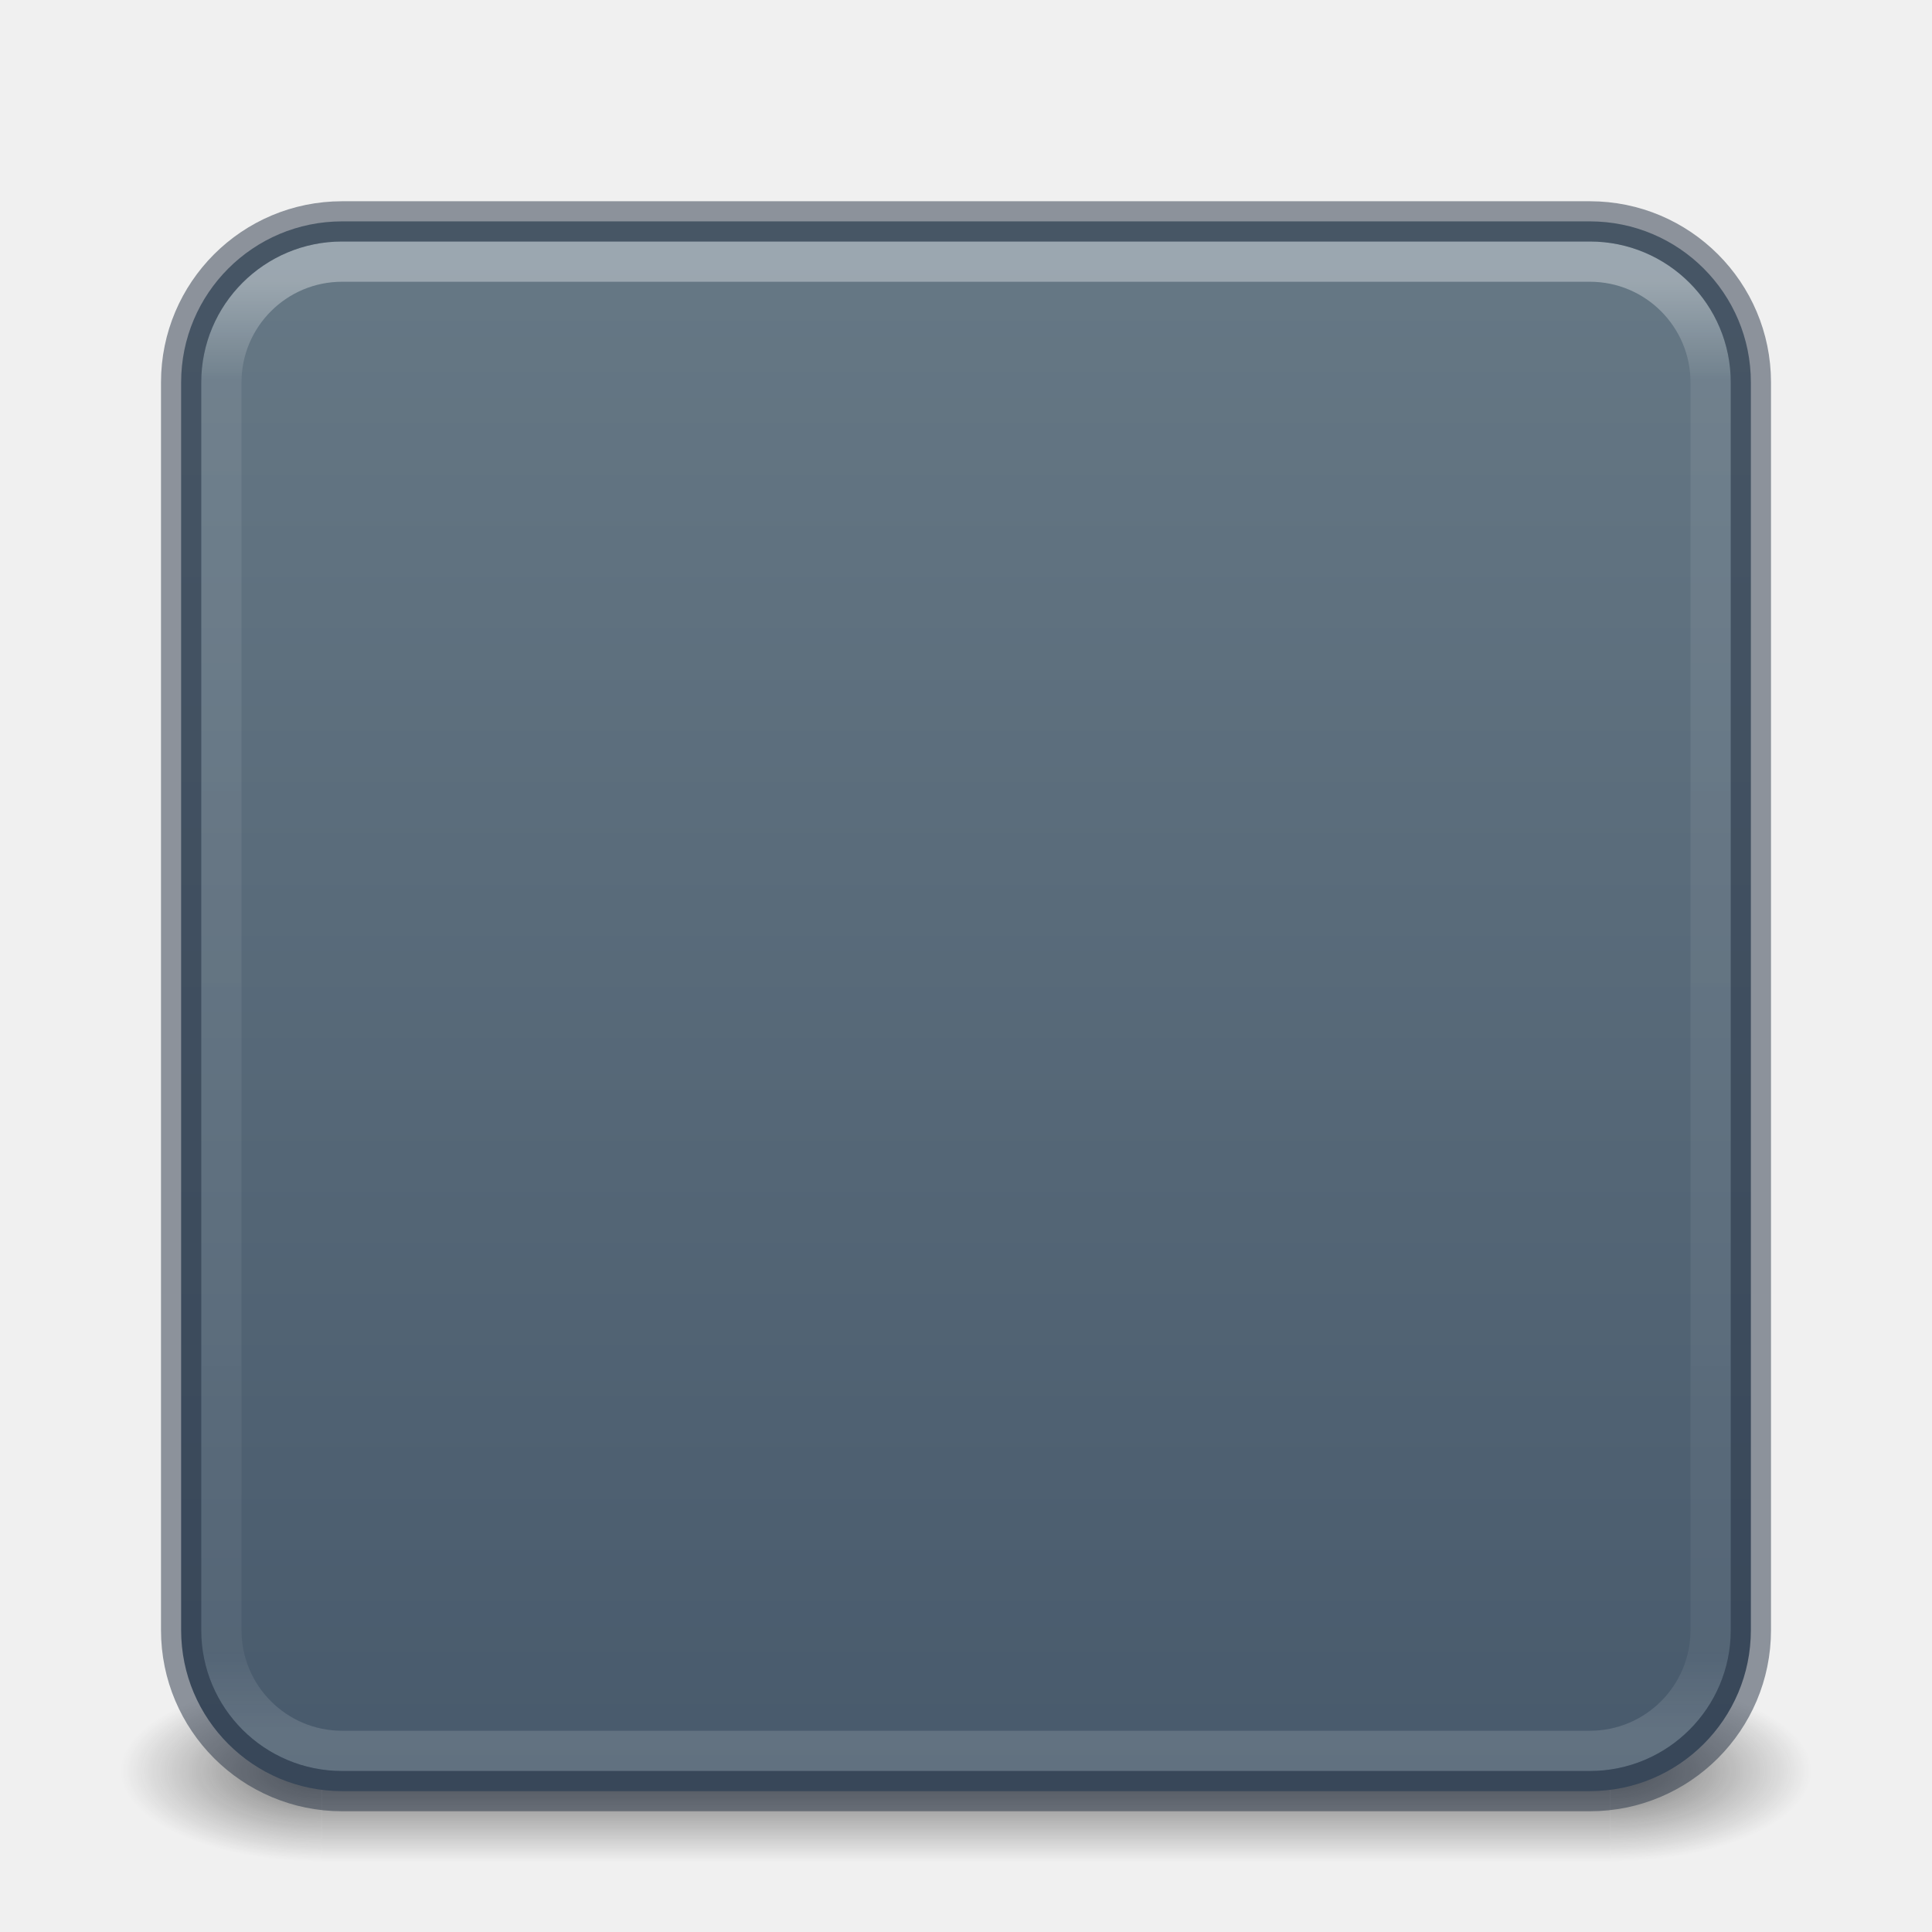
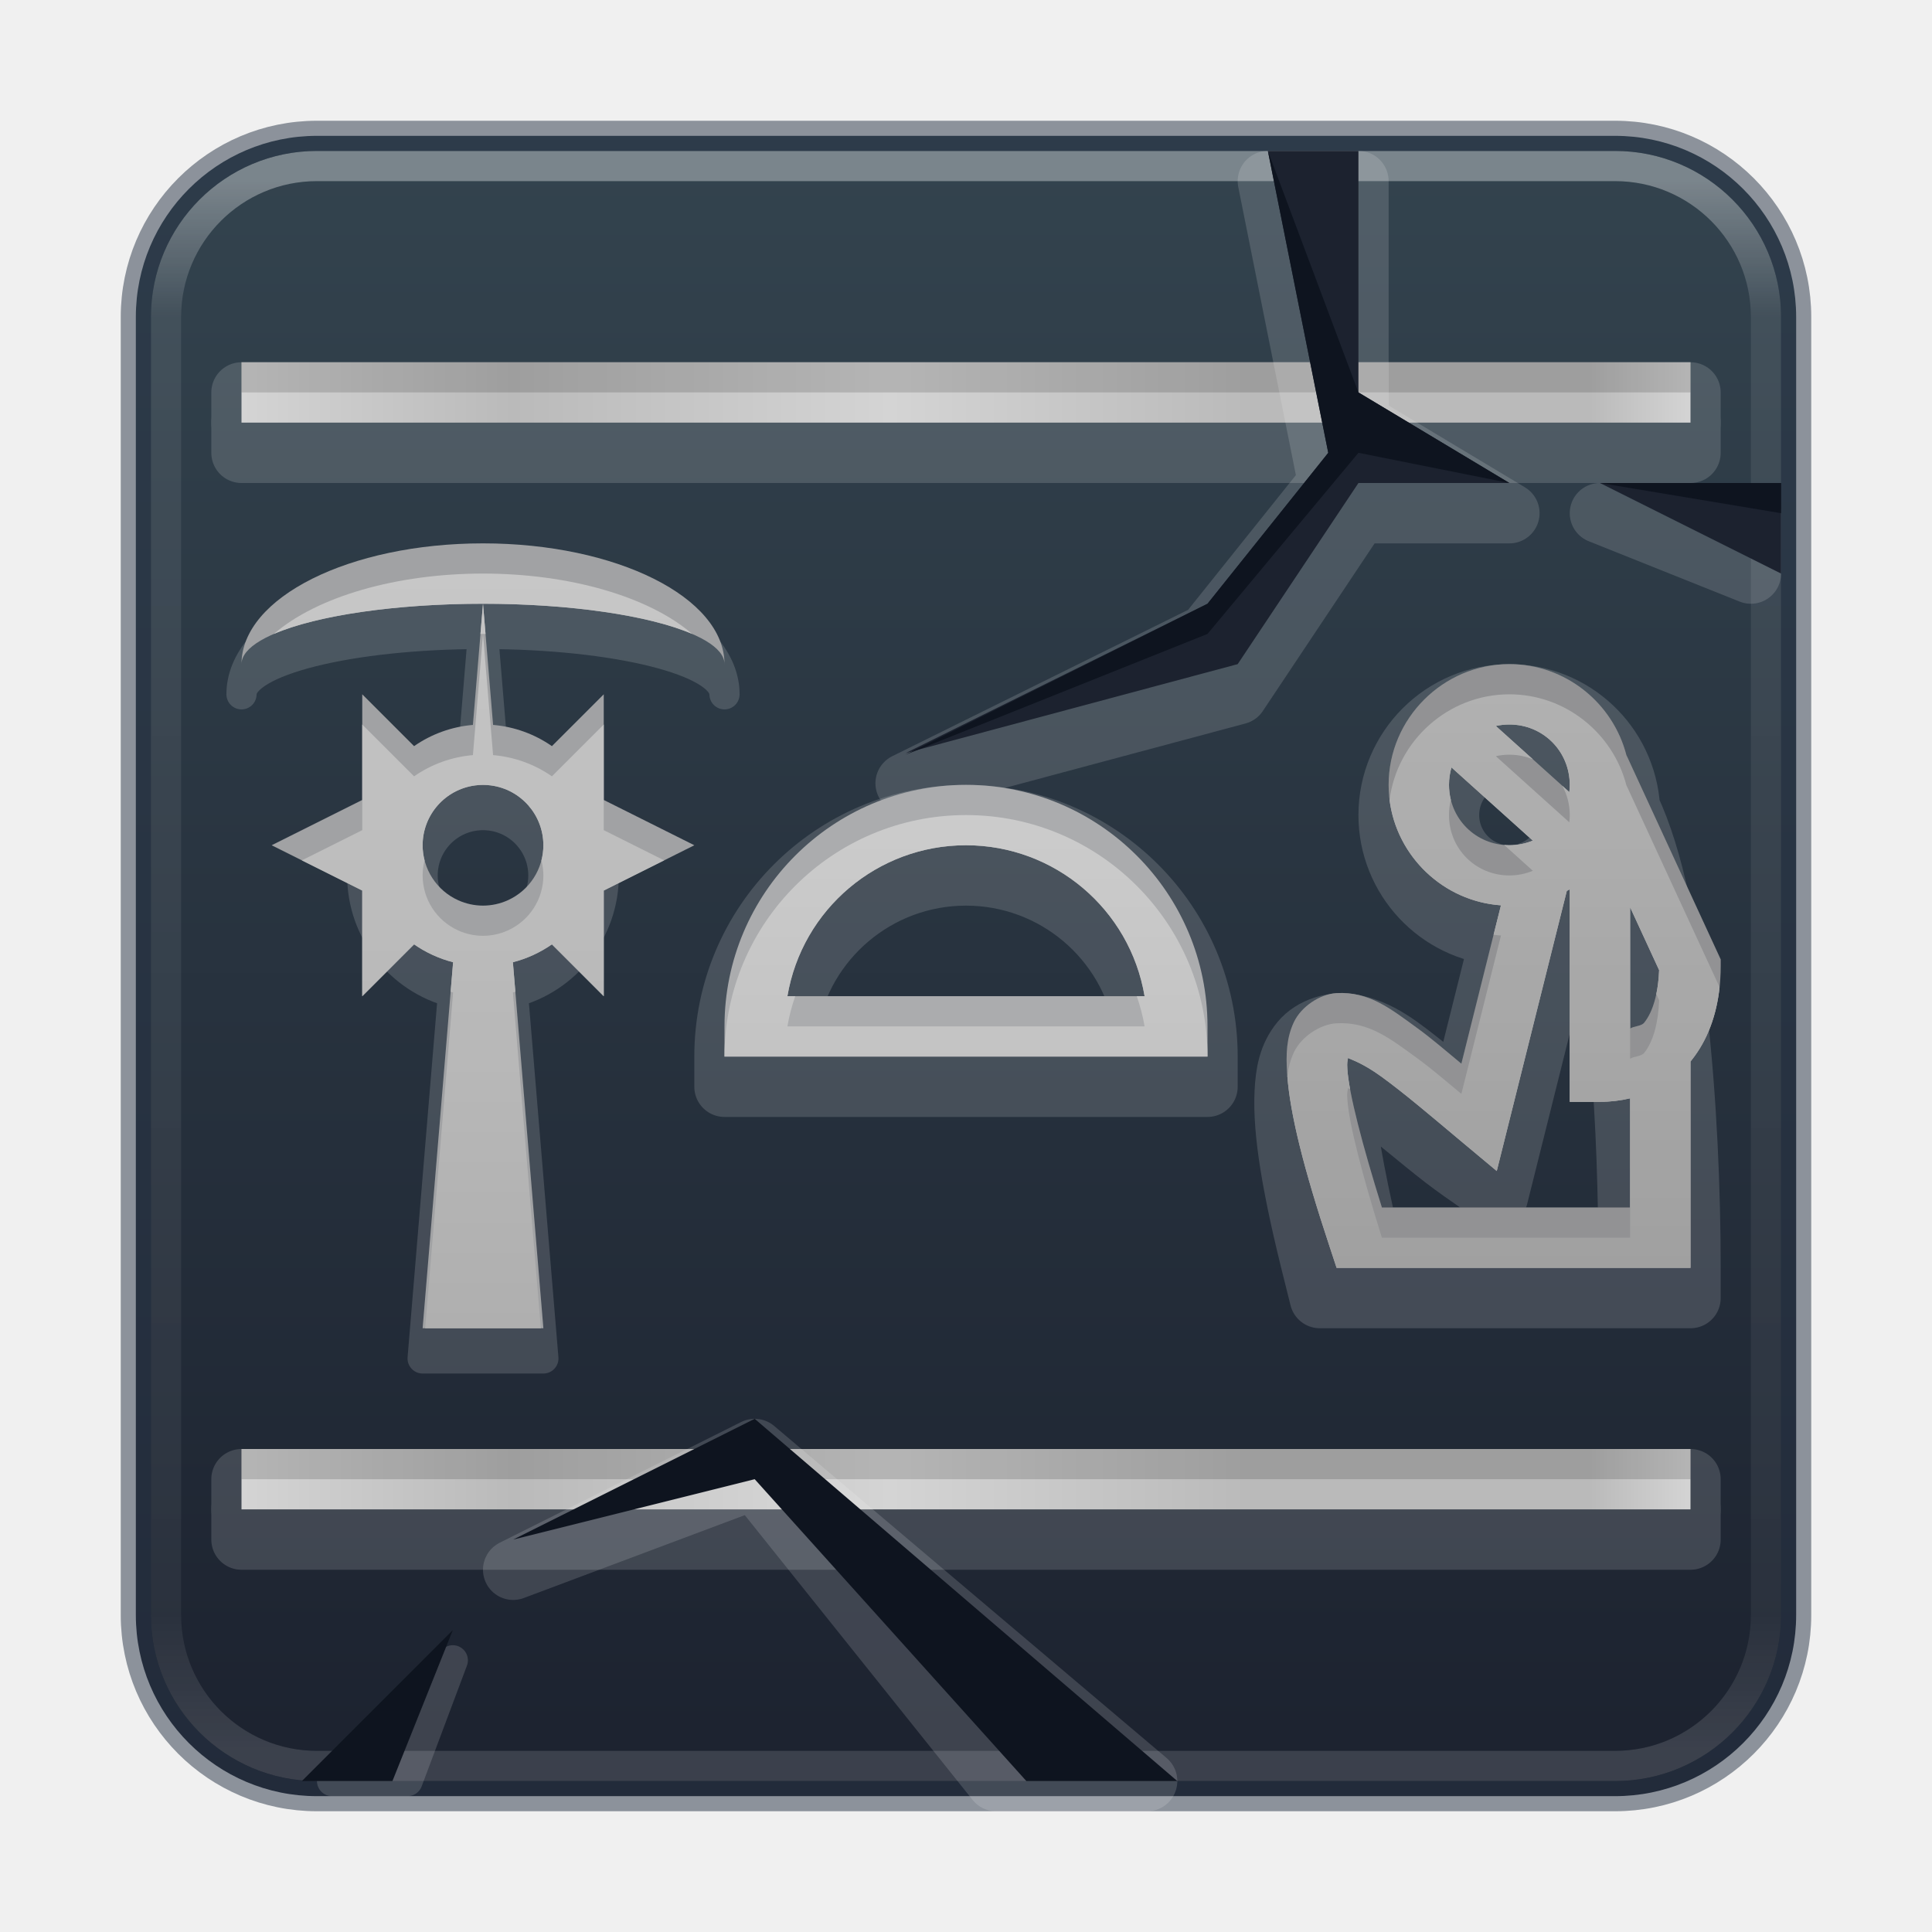
- <svg xmlns="http://www.w3.org/2000/svg" xmlns:xlink="http://www.w3.org/1999/xlink" version="1.1" width="48" height="48" id="svg6649">
-   <defs id="defs6651">
+ <svg xmlns="http://www.w3.org/2000/svg" xmlns:xlink="http://www.w3.org/1999/xlink" version="1.1" width="64" height="64" id="svg6333" xml:space="preserve">
+   <defs id="defs6335">
+     <linearGradient id="linearGradient23">
+       <stop style="stop-color:#d4d4d4;stop-opacity:1;" offset="0" id="stop22" />
+       <stop style="stop-color:#bababa;stop-opacity:1;" offset="0.187" id="stop24" />
+       <stop style="stop-color:#d4d4d4;stop-opacity:1;" offset="0.448" id="stop25" />
+       <stop style="stop-color:#bababa;stop-opacity:1;" offset="0.694" id="stop26" />
+       <stop style="stop-color:#bababa;stop-opacity:1;" offset="0.931" id="stop29" />
+       <stop style="stop-color:#d4d4d4;stop-opacity:1;" offset="1" id="stop23" />
+     </linearGradient>
+     <linearGradient id="linearGradient8">
+       <stop style="stop-color:#d4d4d4;stop-opacity:1;" offset="0" id="stop8" />
+       <stop style="stop-color:#bababa;stop-opacity:1;" offset="1" id="stop9" />
+     </linearGradient>
+     <linearGradient id="linearGradient28">
+       <stop id="stop27" offset="0" style="stop-color:#33434e;stop-opacity:1;" />
+       <stop id="stop28" offset="1" style="stop-color:#1c222f;stop-opacity:1;" />
+     </linearGradient>
+     <linearGradient id="linearGradient872">
+       <stop style="stop-color:#667885;stop-opacity:1" offset="0" id="stop868" />
+       <stop style="stop-color:#485a6c;stop-opacity:1" offset="1" id="stop870" />
+     </linearGradient>
+     <linearGradient x1="24" y1="5.898" x2="24" y2="42.102" id="linearGradient3381-5-4" xlink:href="#linearGradient3924-2-2-5-8" gradientUnits="userSpaceOnUse" gradientTransform="matrix(1.432432,0,0,1.436283,-2.378381,-2.470778)" />
+     <linearGradient id="linearGradient3924-2-2-5-8">
+       <stop id="stop3926-9-4-9-6" style="stop-color:#ffffff;stop-opacity:1" offset="0" />
+       <stop id="stop3928-9-8-6-5" style="stop-color:#ffffff;stop-opacity:0.235" offset="0.087" />
+       <stop id="stop3930-3-5-1-7" style="stop-color:#ffffff;stop-opacity:0.157" offset="0.913" />
+       <stop id="stop3932-8-0-4-8" style="stop-color:#ffffff;stop-opacity:0.392" offset="1" />
+     </linearGradient>
+     <radialGradient cx="4.993" cy="43.5" r="2.5" fx="4.993" fy="43.5" id="radialGradient3337-2-2" xlink:href="#linearGradient3688-166-749-4-0-3-8" gradientUnits="userSpaceOnUse" gradientTransform="matrix(2.404541,0,0,1,41.98575,15.5)" />
+     <linearGradient id="linearGradient3688-166-749-4-0-3-8">
+       <stop id="stop2883-4-0-1-8" style="stop-color:#181818;stop-opacity:1" offset="0" />
+       <stop id="stop2885-9-2-9-6" style="stop-color:#181818;stop-opacity:0" offset="1" />
+     </linearGradient>
+     <radialGradient cx="4.993" cy="43.5" r="2.5" fx="4.993" fy="43.5" id="radialGradient3339-1-4" xlink:href="#linearGradient3688-464-309-9-2-4-2" gradientUnits="userSpaceOnUse" gradientTransform="matrix(2.404541,0,0,1,-22.01424,-102.5)" />
+     <linearGradient id="linearGradient3688-464-309-9-2-4-2">
+       <stop id="stop2889-7-9-6-9" style="stop-color:#181818;stop-opacity:1" offset="0" />
+       <stop id="stop2891-6-6-1-7" style="stop-color:#181818;stop-opacity:0" offset="1" />
+     </linearGradient>
+     <linearGradient id="linearGradient3702-501-757-8-4-1-1">
+       <stop id="stop2895-8-9-9-1" style="stop-color:#181818;stop-opacity:0" offset="0" />
+       <stop id="stop2897-7-8-7-7" style="stop-color:#181818;stop-opacity:1" offset="0.5" />
+       <stop id="stop2899-4-5-1-5" style="stop-color:#181818;stop-opacity:0" offset="1" />
+     </linearGradient>
+     <linearGradient x1="25.058" y1="47.028" x2="25.058" y2="39.999" id="linearGradient6394" xlink:href="#linearGradient3702-501-757-8-4-1-1" gradientUnits="userSpaceOnUse" gradientTransform="matrix(1.571429,0,0,0.7142857,-5.714285,27.92857)" />
+     <linearGradient xlink:href="#linearGradient28" id="linearGradient856-2-3" x1="23.528" y1="6.083" x2="23.528" y2="44.233" gradientUnits="userSpaceOnUse" gradientTransform="matrix(1.410256,0,0,1.410256,-1.846175,-3.256405)" />
    <linearGradient id="linearGradient1201">
      <stop id="stop1193" style="stop-color:#ffffff;stop-opacity:1" offset="0" />
      <stop id="stop1195" style="stop-color:#ffffff;stop-opacity:0.235" offset="0.068" />
-       <stop id="stop1197" style="stop-color:#ffffff;stop-opacity:0.157" offset="0.947" />
+       <stop id="stop1197" style="stop-color:#ffffff;stop-opacity:0.157" offset="0.932" />
      <stop id="stop1199" style="stop-color:#ffffff;stop-opacity:0.392" offset="1" />
    </linearGradient>
-     <linearGradient id="linearGradient854">
-       <stop style="stop-color:#667885;stop-opacity:1" offset="0" id="stop850" />
-       <stop style="stop-color:#485a6c;stop-opacity:1" offset="1" id="stop852" />
+     <radialGradient cx="4.993" cy="43.5" r="2.5" fx="4.993" fy="43.5" id="radialGradient3013-6" xlink:href="#linearGradient3688-166-749-4-0-3-8" gradientUnits="userSpaceOnUse" gradientTransform="matrix(2.003784,0,0,0.8999999,29.98813,4.850003)" />
+     <radialGradient cx="4.993" cy="43.5" r="2.5" fx="4.993" fy="43.5" id="radialGradient3015-1" xlink:href="#linearGradient3688-166-749-4-0-3-8" gradientUnits="userSpaceOnUse" gradientTransform="matrix(2.003784,0,0,0.8999999,-18.01187,-83.15)" />
+     <linearGradient x1="39" y1="6" x2="39" y2="41.945" id="linearGradient3058-5" xlink:href="#linearGradient1201" gradientUnits="userSpaceOnUse" gradientTransform="translate(74,1.000006)" />
+     <linearGradient xlink:href="#linearGradient3702-501-757-8-4-1-1" id="linearGradient1191" gradientUnits="userSpaceOnUse" x1="25.058" y1="47.028" x2="25.058" y2="39.999" gradientTransform="matrix(1.142857,0,0,0.6428571,-3.428569,16.03572)" />
+     <linearGradient xlink:href="#linearGradient870" id="linearGradient930-9-2" x1="16.768" y1="2.768" x2="16.768" y2="29.897" gradientUnits="userSpaceOnUse" gradientTransform="matrix(1.444444,0,0,1.444444,74.88891,1.888891)" />
+     <linearGradient id="linearGradient870">
+       <stop id="stop866" offset="0" style="stop-color:#273445;stop-opacity:1;" />
+       <stop id="stop868-3" offset="1" style="stop-color:#0e141f;stop-opacity:1;" />
    </linearGradient>
-     <linearGradient id="linearGradient3688-166-749">
-       <stop id="stop2883" style="stop-color:#181818;stop-opacity:1" offset="0" />
-       <stop id="stop2885" style="stop-color:#181818;stop-opacity:0" offset="1" />
-     </linearGradient>
-     <linearGradient id="linearGradient3702-501-757">
-       <stop id="stop2895" style="stop-color:#181818;stop-opacity:0" offset="0" />
-       <stop id="stop2897" style="stop-color:#181818;stop-opacity:1" offset="0.5" />
-       <stop id="stop2899" style="stop-color:#181818;stop-opacity:0" offset="1" />
-     </linearGradient>
-     <radialGradient cx="4.993" cy="43.5" r="2.5" fx="4.993" fy="43.5" id="radialGradient3013-6" xlink:href="#linearGradient3688-166-749" gradientUnits="userSpaceOnUse" gradientTransform="matrix(2.003784,0,0,0.8999999,29.98813,4.850003)" />
-     <radialGradient cx="4.993" cy="43.5" r="2.5" fx="4.993" fy="43.5" id="radialGradient3015-1" xlink:href="#linearGradient3688-166-749" gradientUnits="userSpaceOnUse" gradientTransform="matrix(2.003784,0,0,0.8999999,-18.01187,-83.15)" />
-     <linearGradient xlink:href="#linearGradient854" id="linearGradient856-2" x1="23.528" y1="6.083" x2="23.528" y2="44.233" gradientUnits="userSpaceOnUse" />
-     <linearGradient x1="39" y1="6" x2="39" y2="41.945" id="linearGradient3058-5" xlink:href="#linearGradient1201" gradientUnits="userSpaceOnUse" gradientTransform="translate(4e-6,1.000006)" />
-     <linearGradient xlink:href="#linearGradient3702-501-757" id="linearGradient1191" gradientUnits="userSpaceOnUse" x1="25.058" y1="47.028" x2="25.058" y2="39.999" gradientTransform="matrix(1.142857,0,0,0.6428571,-3.428569,16.03572)" />
+     <linearGradient xlink:href="#linearGradient8" id="linearGradient9" x1="17" y1="18" x2="17" y2="44" gradientUnits="userSpaceOnUse" gradientTransform="translate(-1)" />
+     <linearGradient xlink:href="#linearGradient8" id="linearGradient11" x1="33" y1="19" x2="33" y2="44" gradientUnits="userSpaceOnUse" />
+     <linearGradient xlink:href="#linearGradient8" id="linearGradient13" x1="51" y1="19" x2="51" y2="44" gradientUnits="userSpaceOnUse" />
+     <linearGradient xlink:href="#linearGradient23" id="linearGradient22" x1="8" y1="13" x2="56" y2="13" gradientUnits="userSpaceOnUse" />
+     <linearGradient xlink:href="#linearGradient23" id="linearGradient43" gradientUnits="userSpaceOnUse" x1="8" y1="13" x2="56" y2="13" />
+     <linearGradient xlink:href="#linearGradient23" id="linearGradient44" gradientUnits="userSpaceOnUse" x1="8" y1="13" x2="56" y2="13" />
+     <linearGradient xlink:href="#linearGradient23" id="linearGradient45" gradientUnits="userSpaceOnUse" x1="8" y1="13" x2="56" y2="13" />
  </defs>
-   <rect style="opacity:0.6;fill:url(#radialGradient3013-6);fill-opacity:1;stroke:none;stroke-width:0.863" id="rect2801-3-7" y="41.75" x="40" height="4.5" width="5" />
-   <rect style="opacity:0.6;fill:url(#radialGradient3015-1);fill-opacity:1;stroke:none;stroke-width:0.863" id="rect3696-6-3" transform="scale(-1)" y="-46.25" x="-8" height="4.5" width="5" />
-   <rect style="opacity:0.6;fill:url(#linearGradient1191);fill-opacity:1;stroke:none;stroke-width:0.863" id="rect3700-4-6" y="41.75" x="8" height="4.5" width="32" />
-   <rect style="color:#000000;display:inline;overflow:visible;visibility:visible;opacity:1;fill:url(#linearGradient856-2);fill-opacity:1;fill-rule:nonzero;stroke:none;stroke-width:1;stroke-opacity:0.5;marker:none;enable-background:accumulate" id="rect5505-21-1" y="5.5" x="4.5" ry="4" rx="4" height="39" width="39" />
-   <rect style="opacity:0.35;fill:none;stroke:url(#linearGradient3058-5);stroke-width:1;stroke-linecap:round;stroke-linejoin:round;stroke-miterlimit:4;stroke-dasharray:none;stroke-dashoffset:0;stroke-opacity:1" id="rect6741-2" y="6.5" x="5.5" ry="3" rx="3" height="37" width="37" />
-   <rect style="color:#000000;display:inline;overflow:visible;visibility:visible;opacity:0.5;fill:none;fill-opacity:1;fill-rule:nonzero;stroke:#273445;stroke-width:1;stroke-opacity:1;marker:none;enable-background:accumulate" id="rect860" y="5.5" x="4.5" ry="4" rx="4" height="39" width="39" />
+   <rect style="color:#000000;display:inline;overflow:visible;visibility:visible;opacity:1;fill:url(#linearGradient856-2-3);fill-rule:nonzero;stroke:none;stroke-width:1;stroke-opacity:0.5;marker:none;enable-background:accumulate" id="rect5505-21-1-5" y="4.5" x="4.5" ry="6" rx="6" height="55" width="55" />
+   <g id="g43" transform="translate(0,36)">
+     <g id="g37" style="opacity:0.15;fill:#ffffff;fill-opacity:1;stroke:#ffffff;stroke-width:2;stroke-linecap:round;stroke-linejoin:round;stroke-dasharray:none;stroke-opacity:1" transform="translate(0,1)">
+       <path style="baseline-shift:baseline;display:inline;overflow:visible;fill:#ffffff;fill-opacity:1;stroke:#ffffff;stroke-width:2;stroke-linecap:round;stroke-linejoin:round;stroke-dasharray:none;stroke-opacity:1;enable-background:accumulate;stop-color:#000000;stop-opacity:1" d="M 56,13 H 8" id="path36" />
+       <path style="baseline-shift:baseline;display:inline;overflow:visible;fill:#ffffff;fill-opacity:1;stroke:#ffffff;stroke-width:2;stroke-linecap:round;stroke-linejoin:round;stroke-dasharray:none;stroke-opacity:1;enable-background:accumulate;stop-color:#000000;stop-opacity:1" d="m 8,12 v 2 h 48 v -2 z" id="path37" />
+     </g>
+     <g id="g42" style="opacity:1;fill:url(#linearGradient45);fill-opacity:1;stroke:none">
+       <path style="baseline-shift:baseline;display:inline;overflow:visible;vector-effect:none;fill:url(#linearGradient43);fill-opacity:1;stroke:none;enable-background:accumulate;stop-color:#000000;stop-opacity:1" d="M 56,13 H 8" id="path40" />
+       <path style="baseline-shift:baseline;display:inline;overflow:visible;vector-effect:none;fill:url(#linearGradient44);fill-opacity:1;stroke:none;enable-background:accumulate;stop-color:#000000;stop-opacity:1" d="m 8,12 v 2 h 48 v -2 z" id="path42" />
+     </g>
+     <path style="opacity:0.15;fill:none;fill-opacity:1;stroke:#000000;stroke-width:1;stroke-linecap:butt;stroke-linejoin:round;stroke-dasharray:none;stroke-opacity:1" d="M 8,12.5 H 56" id="path43" />
+   </g>
+   <g id="g36">
+     <g id="g32" style="opacity:0.15;fill:#ffffff;fill-opacity:1;stroke:#ffffff;stroke-width:2;stroke-linecap:round;stroke-linejoin:round;stroke-dasharray:none;stroke-opacity:1" transform="translate(0,1)">
+       <path style="baseline-shift:baseline;display:inline;overflow:visible;fill:#ffffff;fill-opacity:1;stroke:#ffffff;stroke-width:2;stroke-linecap:round;stroke-linejoin:round;stroke-dasharray:none;stroke-opacity:1;enable-background:accumulate;stop-color:#000000;stop-opacity:1" d="M 56,13 H 8" id="path30" />
+       <path style="baseline-shift:baseline;display:inline;overflow:visible;fill:#ffffff;fill-opacity:1;stroke:#ffffff;stroke-width:2;stroke-linecap:round;stroke-linejoin:round;stroke-dasharray:none;stroke-opacity:1;enable-background:accumulate;stop-color:#000000;stop-opacity:1" d="m 8,12 v 2 h 48 v -2 z" id="path32" />
+     </g>
+     <g id="path18" style="opacity:1;fill:url(#linearGradient22);fill-opacity:1;stroke:none">
+       <path style="baseline-shift:baseline;display:inline;overflow:visible;vector-effect:none;enable-background:accumulate;stop-color:#000000;stop-opacity:1;fill:url(#linearGradient22);fill-opacity:1;stroke:none" d="M 56,13 H 8" id="path19" />
+       <path style="baseline-shift:baseline;display:inline;overflow:visible;vector-effect:none;fill:url(#linearGradient22);enable-background:accumulate;stop-color:#000000;stop-opacity:1;fill-opacity:1;stroke:none" d="m 8,12 v 2 h 48 v -2 z" id="path21" />
+     </g>
+     <path style="opacity:0.15;fill:none;fill-opacity:1;stroke:#000000;stroke-width:1;stroke-linecap:butt;stroke-linejoin:round;stroke-dasharray:none;stroke-opacity:1" d="M 8,12.5 H 56" id="path34" />
+   </g>
+   <rect style="opacity:0.35;fill:none;stroke:url(#linearGradient3381-5-4);stroke-width:1;stroke-linecap:round;stroke-linejoin:round;stroke-miterlimit:4;stroke-dasharray:none;stroke-dashoffset:0;stroke-opacity:1" id="rect6741-5-0-2-3" y="5.5" x="5.5" ry="5" height="53" width="53" rx="5" />
+   <rect style="color:#000000;display:inline;overflow:visible;visibility:visible;opacity:0.5;fill:none;fill-opacity:1;fill-rule:nonzero;stroke:#273445;stroke-width:1;stroke-opacity:1;marker:none;enable-background:accumulate" id="rect863" y="4.5" x="4.5" ry="6" rx="6" height="55" width="55" />
+   <path style="opacity:0.15;fill:#fafafa;stroke:#fafafa;stroke-width:2;stroke-linecap:round;stroke-linejoin:round;stroke-dasharray:none;stroke-opacity:1" d="m 33,59 -8,-10 -8,3 8,-4 13,11 z" id="path28" />
+   <path style="opacity:0.15;fill:#fafafa;stroke:#fafafa;stroke-width:2;stroke-linecap:round;stroke-linejoin:round;stroke-dasharray:none;stroke-opacity:1" d="m 45,6 v 8 l 5,3 H 45 L 41,23 30,25.947 40,21 44,16 42,6 Z" id="path26" />
+   <path style="opacity:1;fill:#1c222f;stroke:none;stroke-linecap:round;stroke-linejoin:round;stroke-opacity:0.502;fill-opacity:1" d="m 45,5 v 8 l 5,3 H 45 L 41,22 30,24.947 40,20 44,15 42,5 Z" id="path11" />
+   <path style="opacity:0.15;fill:#fafafa;stroke:#fafafa;stroke-width:2;stroke-linecap:round;stroke-linejoin:round;stroke-dasharray:none;stroke-opacity:1" d="m 53,17 h 5 v 2 z" id="path27" />
+   <path style="opacity:1;fill:#1c222f;fill-opacity:1;stroke:none;stroke-linecap:round;stroke-linejoin:round;stroke-opacity:0.502" d="m 53,16 h 6 v 3 z" id="path12" />
+   <path style="opacity:1;fill:#0e141f;stroke:none;stroke-linecap:round;stroke-linejoin:round;stroke-opacity:0.502" d="m 34,59 -9,-10 -8,2 8,-4 14,12 z" id="path15" />
+   <path style="opacity:0.15;fill:#fafafa;stroke:#fafafa;stroke-linecap:round;stroke-linejoin:round;stroke-opacity:1" d="m 15,55 -4,4 h 2.5 z" id="path29" />
+   <path style="opacity:1;fill:#0e141f;stroke:none;stroke-linecap:round;stroke-linejoin:round;stroke-opacity:0.502" d="m 15,54 -5,5 h 3 z" id="path16" />
+   <path style="opacity:1;fill:#0e141f;fill-opacity:1;stroke:none;stroke-linecap:round;stroke-linejoin:round;stroke-opacity:0.502" d="m 42,5 2,10 -4,5 -10,5 10,-4 5,-6 5,1 -5,-3 z" id="path20" />
+   <path style="opacity:1;fill:#0e141f;fill-opacity:1;stroke:none;stroke-linecap:round;stroke-linejoin:round;stroke-opacity:0.502" d="m 53,16 h 6 v 1 z" id="path23" />
+   <path id="path39" style="opacity:0.15;fill:#ffffff;fill-opacity:1;stroke:#ffffff;stroke-width:2;stroke-linecap:round;stroke-linejoin:round;stroke-dasharray:none;stroke-opacity:1" d="m 32,27 a 8,8 0 0 0 -8,8 v 1 h 1 14 1 v -1 a 8,8 0 0 0 -8,-8 z m 0,2 a 6,6 0 0 1 5.916,5 H 26.084 A 6,6 0 0 1 32,29 Z" />
+   <path id="path31" style="opacity:1;fill:#abacae;fill-opacity:1;stroke:none;stroke-width:2;stroke-linecap:round;stroke-linejoin:round;stroke-dasharray:none;stroke-opacity:1" d="m 32,26 a 8,8 0 0 0 -8,8 v 1 h 1 14 1 v -1 a 8,8 0 0 0 -8,-8 z m 0,2 a 6,6 0 0 1 5.916,5 H 26.084 A 6,6 0 0 1 32,28 Z" />
+   <path id="path52" style="opacity:1;fill:url(#linearGradient11);fill-opacity:1;stroke:none;stroke-width:2;stroke-linecap:round;stroke-linejoin:round;stroke-dasharray:none;stroke-opacity:1" d="m 32,27 a 8,8 0 0 0 -8,8 h 1 14 1 a 8,8 0 0 0 -8,-8 z m 0,1 a 6,6 0 0 1 5.916,5 H 37.656 a 6,6 0 0 1 0.26,1 H 26.084 A 6,6 0 0 1 26.344,33 H 26.084 A 6,6 0 0 1 32,28 Z" />
+   <g id="g34">
+     <path id="path41" style="opacity:0.15;fill:#ffffff;fill-opacity:1;stroke:#ffffff;stroke-linecap:round;stroke-linejoin:round;stroke-opacity:1" d="m 16,19 a 8,4 0 0 0 -8,4 8,2 0 0 1 8,-2 8,2 0 0 1 8,2 8,4 0 0 0 -8,-4 z m 0,2 -0.334,4.014 A 4,4 0 0 0 12,29 4,4 0 0 0 15.01,32.875 L 14,45 h 4 L 16.99,32.875 A 4,4 0 0 0 20,29 4,4 0 0 0 16.334,25.014 Z m 0,6 A 2,2 0 0 1 16.262,27.018 2,2 0 0 1 18,29 2,2 0 0 1 16.818,30.824 2,2 0 0 1 16,31 2,2 0 0 1 15.182,30.824 2,2 0 0 1 14,29 2,2 0 0 1 15.738,27.018 2,2 0 0 1 16,27 Z" />
+     <path id="path17" style="opacity:1;fill:#abacae;fill-opacity:1;stroke:none;stroke-linecap:round;stroke-linejoin:round;stroke-opacity:0.502" d="m 16,18 a 8,4 0 0 0 -8,4 8,2 0 0 1 8,-2 8,2 0 0 1 8,2 8,4 0 0 0 -8,-4 z m 0,2 -0.334,4.014 a 4,4 0 0 0 -1.949,0.703 L 12,23 v 3.5 L 9,28 12,29.5 V 33 l 1.717,-1.717 A 4,4 0 0 0 15.01,31.875 L 14,44 h 4 L 16.99,31.875 a 4,4 0 0 0 1.293,-0.592 L 20,33 V 29.5 L 23,28 20,26.5 V 23 l -1.717,1.717 a 4,4 0 0 0 -1.949,-0.703 z m 0,6 a 2,2 0 0 1 0.262,0.018 A 2,2 0 0 1 18,28 2,2 0 0 1 16.818,29.824 2,2 0 0 1 16,30 2,2 0 0 1 15.182,29.824 2,2 0 0 1 14,28 2,2 0 0 1 15.738,26.018 2,2 0 0 1 16,26 Z" />
+     <path id="path3" style="opacity:1;fill:url(#linearGradient9);fill-opacity:1;stroke:none;stroke-linecap:round;stroke-linejoin:round;stroke-opacity:0.502" d="M 16,19 A 8,4 0 0 0 9.072,21 8,2 0 0 1 16,20 8,2 0 0 1 22.928,21 8,4 0 0 0 16,19 Z m 0,1 -0.084,1 A 8,2 0 0 1 16,21 a 8,2 0 0 1 0.084,0 z m 0,1 -0.334,4.014 a 4,4 0 0 0 -1.949,0.703 L 12,24 v 2.5 1 l -2,1 2,1 v 1 2.5 l 1.717,-1.717 A 4,4 0 0 0 15.01,31.875 l -0.082,0.979 a 4,4 0 0 0 0.082,0.021 L 14.084,44 h 3.832 L 16.99,32.875 a 4,4 0 0 0 0.082,-0.021 L 16.99,31.875 a 4,4 0 0 0 1.293,-0.592 L 20,33 v -2.5 -1 l 2,-1 -2,-1 v -1 -2.5 l -1.717,1.717 a 4,4 0 0 0 -1.949,-0.703 z m 0,5 a 2,2 0 0 1 0.262,0.018 A 2,2 0 0 1 18,28 a 2,2 0 0 1 -0.064,0.504 2,2 0 0 1 0,0.002 A 2,2 0 0 1 18,29 2,2 0 0 1 16.818,30.824 2,2 0 0 1 16,31 2,2 0 0 1 15.182,30.824 2,2 0 0 1 14,29 a 2,2 0 0 1 0.064,-0.494 2,2 0 0 1 0,-0.002 A 2,2 0 0 1 14,28 2,2 0 0 1 15.738,26.018 2,2 0 0 1 16,26 Z" />
+     <path id="path13" style="opacity:0.06;fill:#000000;fill-opacity:1;stroke:none;stroke-linecap:round;stroke-linejoin:round;stroke-opacity:0.502" d="m 16,18 a 8,4 0 0 0 -8,4 8,2 0 0 1 8,-2 8,2 0 0 1 8,2 8,4 0 0 0 -8,-4 z m 0,2 -0.334,4.014 a 4,4 0 0 0 -1.949,0.703 L 12,23 v 3.5 L 9,28 12,29.5 V 33 l 1.717,-1.717 A 4,4 0 0 0 15.01,31.875 L 14,44 h 4 L 16.99,31.875 a 4,4 0 0 0 1.293,-0.592 L 20,33 V 29.5 L 23,28 20,26.5 V 23 l -1.717,1.717 a 4,4 0 0 0 -1.949,-0.703 z m 0,6 a 2,2 0 0 1 0.262,0.018 A 2,2 0 0 1 18,28 2,2 0 0 1 16.818,29.824 2,2 0 0 1 16,30 2,2 0 0 1 15.182,29.824 2,2 0 0 1 14,28 2,2 0 0 1 15.738,26.018 2,2 0 0 1 16,26 Z" />
+   </g>
+   <g id="g35">
+     <path id="path38" style="opacity:0.15;fill:#ffffff;fill-opacity:1;stroke:#ffffff;stroke-width:2;stroke-linecap:round;stroke-linejoin:round;stroke-dasharray:none;stroke-opacity:1" d="m 50,23 a 4,4 0 0 0 -4,4 4,4 0 0 0 3.721,3.99 l -1.316,5.268 c -0.393,-0.318 -0.749,-0.594 -1.156,-0.914 -0.818,-0.644 -1.538,-1.264 -2.551,-1.426 -0.506,-0.081 -1.221,0.101 -1.613,0.58 -0.392,0.479 -0.496,1.035 -0.527,1.684 -0.063,1.297 0.236,3.148 0.975,6.064 L 43.721,43 H 56 v -1 c 0,-2.533 -0.125,-5.562 -0.443,-8.363 -0.306,-2.694 -0.757,-5.15 -1.564,-6.881 A 4,4 0 0 0 50,23 Z m 0,2 A 2,2 0 0 1 52,26.986 2,2 0 0 1 52,27 1,1 0 0 0 52,27.014 2,2 0 0 1 50,29 2,2 0 0 1 48,27 2,2 0 0 1 50,25 Z m 2.879,4.775 c 0.284,1.182 0.52,2.598 0.689,4.088 0.269,2.367 0.351,4.875 0.379,7.137 H 45.344 c -0.509,-2.198 -0.825,-3.983 -0.789,-4.721 0.01,-0.211 0.014,-0.17 0.037,-0.254 0.229,0.099 0.757,0.369 1.42,0.891 0.76,0.598 1.599,1.334 2.416,1.904 l 1.189,0.83 2.283,-9.131 h 0.002 a 4,4 0 0 0 0.977,-0.744 z" />
+     <path id="path4" style="baseline-shift:baseline;display:inline;overflow:visible;vector-effect:none;fill:#abacae;stroke-linecap:round;enable-background:accumulate;stop-color:#000000;stop-opacity:1;opacity:1" d="M 50 22 C 47.803 22 46 23.803 46 26 C 46 28.104 47.652 29.846 49.721 29.99 L 48.41 35.236 C 47.916 34.828 47.415 34.394 46.941 34.051 C 46.07 33.419 45.354 32.838 44.271 32.898 C 43.73 32.929 43.106 33.342 42.863 33.857 C 42.62 34.372 42.595 34.905 42.637 35.549 C 42.721 36.836 43.16 38.632 44.051 41.314 L 44.277 42 L 56 42 L 56 35.164 C 56.011 35.151 56.021 35.138 56.031 35.125 C 56.714 34.271 57 33.167 57 32 L 57 31.781 L 53.908 25.08 A 1 1 0 0 0 53.877 25.018 C 53.435 23.29 51.859 22 50 22 z M 50 24 C 51.116 24 52 24.884 52 26 C 52 26.082 51.995 26.161 51.986 26.24 L 49.551 24.049 C 49.695 24.017 49.845 24 50 24 z M 48.082 25.422 L 50.777 27.846 C 50.539 27.944 50.277 28 50 28 C 48.884 28 48 27.116 48 26 C 48 25.798 48.028 25.605 48.082 25.422 z M 52 29.459 L 52 36.5 L 53 36.5 C 53.347 36.5 53.682 36.459 54 36.383 L 54 40 L 45.777 40 C 45.13 37.928 44.685 36.225 44.633 35.418 C 44.617 35.174 44.639 35.166 44.654 35.047 C 44.81 35.121 45.151 35.223 45.768 35.67 C 46.534 36.226 47.447 37.006 48.357 37.768 L 49.582 38.791 L 51.902 29.514 C 51.935 29.496 51.968 29.478 52 29.459 z M 54 30.055 L 54.961 32.137 C 54.933 32.884 54.763 33.507 54.469 33.875 C 54.368 34.002 54.127 33.984 54 34.074 L 54 30.055 z " />
+     <path id="path7" style="baseline-shift:baseline;display:inline;overflow:visible;vector-effect:none;fill:url(#linearGradient13);stroke-linecap:round;enable-background:accumulate;stop-color:#000000;stop-opacity:1;opacity:1" d="M 50 23 C 47.972 23 46.28 24.536 46.031 26.5 C 46.268 28.374 47.818 29.857 49.721 29.99 L 49.477 30.965 C 49.557 30.976 49.639 30.985 49.721 30.99 L 48.41 36.236 C 47.916 35.828 47.415 35.394 46.941 35.051 C 46.07 34.419 45.354 33.838 44.271 33.898 C 43.73 33.929 43.106 34.342 42.863 34.857 C 42.743 35.113 42.676 35.373 42.645 35.648 C 42.744 36.928 43.183 38.7 44.051 41.314 L 44.277 42 L 56 42 L 56 36.164 L 56 35.164 C 56.011 35.151 56.021 35.138 56.031 35.125 C 56.575 34.445 56.867 33.606 56.963 32.703 C 56.963 32.702 56.963 32.702 56.963 32.701 L 53.908 26.08 A 1 1 0 0 0 53.877 26.018 C 53.435 24.29 51.859 23 50 23 z M 50 24 C 51.116 24 52 24.884 52 26 C 52 26.082 51.995 26.161 51.986 26.24 L 51.756 26.033 C 51.911 26.319 52 26.648 52 27 C 52 27.082 51.995 27.161 51.986 27.24 L 49.551 25.049 C 49.695 25.017 49.845 25 50 25 C 50.277 25 50.541 25.055 50.779 25.154 L 49.551 24.049 C 49.695 24.017 49.845 24 50 24 z M 48.082 25.422 L 50.777 27.846 C 50.539 27.944 50.277 28 50 28 C 49.942 28 49.886 27.997 49.83 27.992 L 50.777 28.846 C 50.539 28.944 50.277 29 50 29 C 48.884 29 48 28.116 48 27 C 48 26.826 48.02 26.658 48.061 26.498 C 48.021 26.339 48 26.173 48 26 C 48 25.798 48.028 25.605 48.082 25.422 z M 52 29.459 L 52 30.459 L 52 36.5 L 53 36.5 C 53.347 36.5 53.682 36.459 54 36.383 L 54 37.383 L 54 40 L 54 41 L 45.777 41 C 45.13 38.928 44.685 37.225 44.633 36.418 C 44.617 36.174 44.639 36.166 44.654 36.047 C 44.674 36.056 44.697 36.067 44.723 36.078 C 44.675 35.819 44.644 35.596 44.633 35.418 C 44.617 35.174 44.639 35.166 44.654 35.047 C 44.81 35.121 45.151 35.223 45.768 35.67 C 46.534 36.226 47.447 37.006 48.357 37.768 L 49.582 38.791 L 51.902 29.514 C 51.935 29.496 51.968 29.478 52 29.459 z M 54 30.055 L 54.961 32.137 C 54.95 32.423 54.919 32.691 54.867 32.934 L 54.961 33.137 C 54.933 33.884 54.763 34.507 54.469 34.875 C 54.368 35.002 54.127 34.984 54 35.074 L 54 34.074 L 54 31.055 L 54 30.055 z " />
+     <path id="path14" style="baseline-shift:baseline;display:inline;overflow:visible;vector-effect:none;fill:#000000;stroke-linecap:round;enable-background:accumulate;stop-color:#000000;stop-opacity:1;opacity:0.15;fill-opacity:1" d="M 50 22 C 47.803 22 46 23.803 46 26 C 46 28.104 47.652 29.846 49.721 29.99 L 48.41 35.236 C 47.916 34.828 47.415 34.394 46.941 34.051 C 46.07 33.419 45.354 32.838 44.271 32.898 C 43.73 32.929 43.106 33.342 42.863 33.857 C 42.62 34.372 42.595 34.905 42.637 35.549 C 42.721 36.836 43.16 38.632 44.051 41.314 L 44.277 42 L 56 42 L 56 35.164 C 56.011 35.151 56.021 35.138 56.031 35.125 C 56.714 34.271 57 33.167 57 32 L 57 31.781 L 53.908 25.08 A 1 1 0 0 0 53.877 25.018 C 53.435 23.29 51.859 22 50 22 z M 50 24 C 51.116 24 52 24.884 52 26 C 52 26.082 51.995 26.161 51.986 26.24 L 49.551 24.049 C 49.695 24.017 49.845 24 50 24 z M 48.082 25.422 L 50.777 27.846 C 50.539 27.944 50.277 28 50 28 C 48.884 28 48 27.116 48 26 C 48 25.798 48.028 25.605 48.082 25.422 z M 52 29.459 L 52 36.5 L 53 36.5 C 53.347 36.5 53.682 36.459 54 36.383 L 54 40 L 45.777 40 C 45.13 37.928 44.685 36.225 44.633 35.418 C 44.617 35.174 44.639 35.166 44.654 35.047 C 44.81 35.121 45.151 35.223 45.768 35.67 C 46.534 36.226 47.447 37.006 48.357 37.768 L 49.582 38.791 L 51.902 29.514 C 51.935 29.496 51.968 29.478 52 29.459 z M 54 30.055 L 54.961 32.137 C 54.933 32.884 54.763 33.507 54.469 33.875 C 54.368 34.002 54.127 33.984 54 34.074 L 54 30.055 z " />
+   </g>
</svg>
